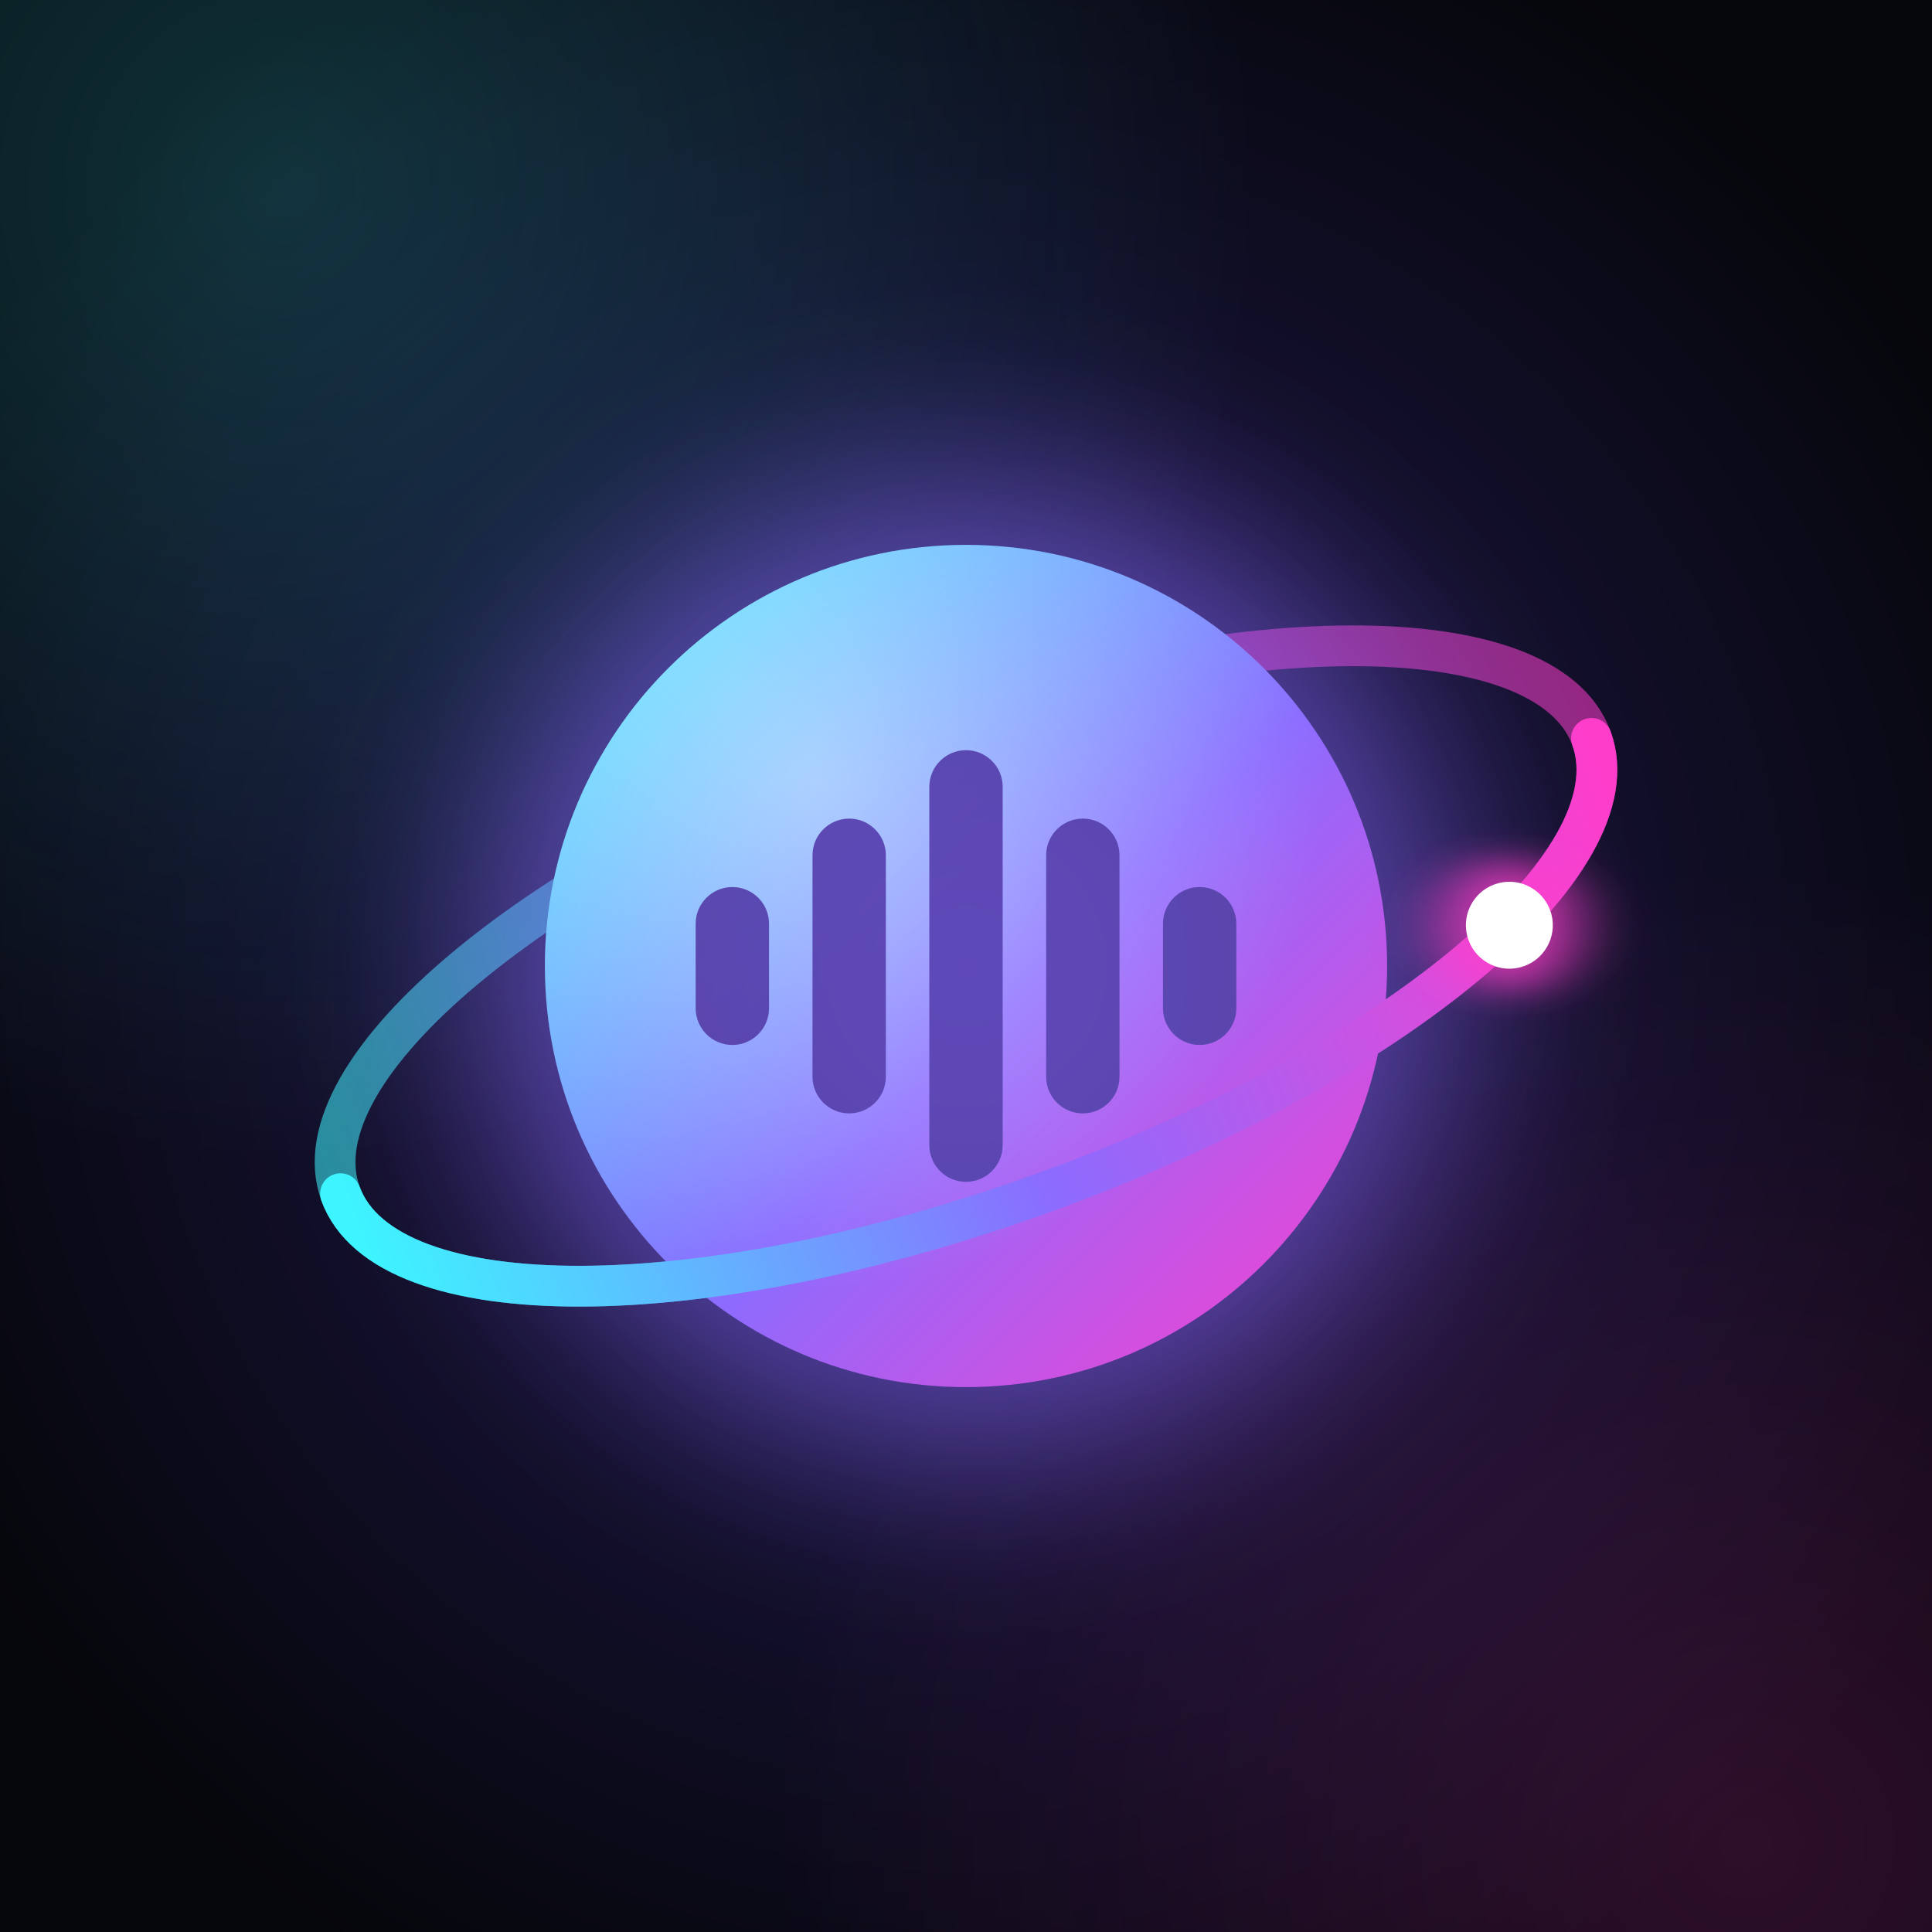
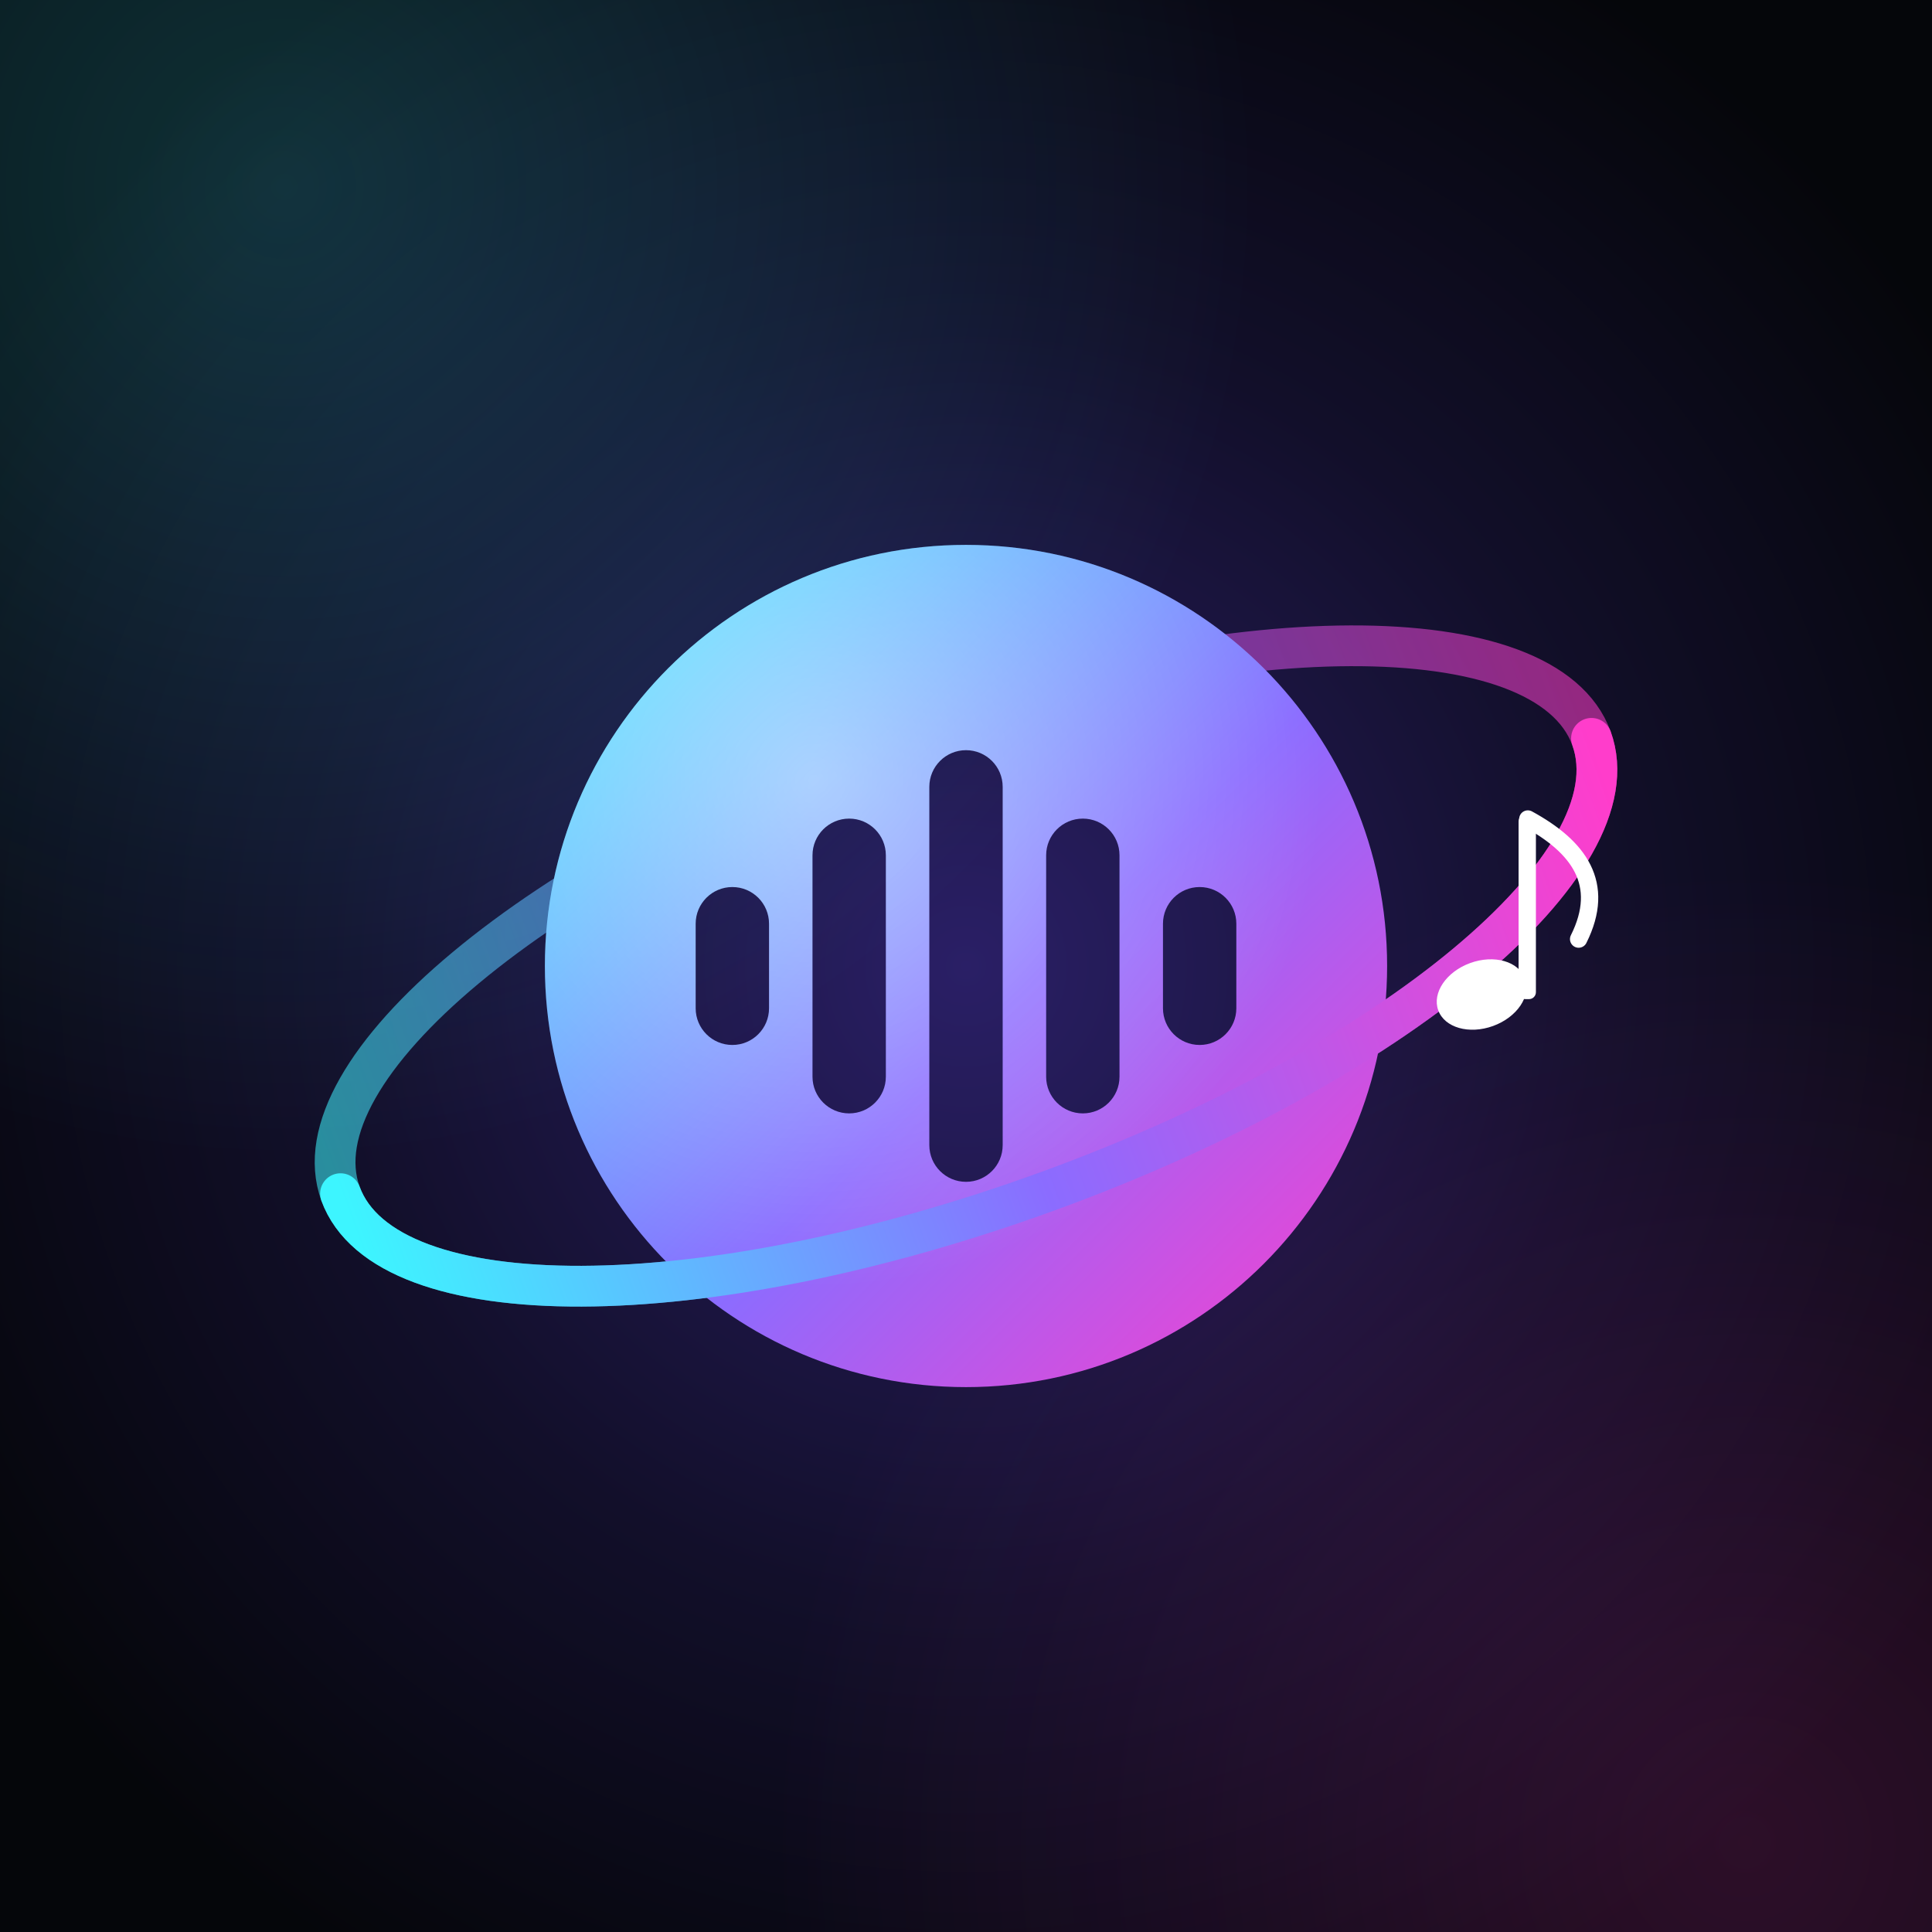
<svg xmlns="http://www.w3.org/2000/svg" width="1024" height="1024" viewBox="0 0 1024 1024">
  <defs>
    <radialGradient id="bg-glow" cx="0.5" cy="0.5" r="0.6">
      <stop offset="0" stop-color="#2A1F66" stop-opacity="1" />
      <stop offset="0.55" stop-color="#120F2A" stop-opacity="1" />
      <stop offset="1" stop-color="#05060A" stop-opacity="1" />
    </radialGradient>
    <radialGradient id="bg-cyan" cx="0.15" cy="0.1" r="0.5">
      <stop offset="0" stop-color="#3DF5FF" stop-opacity="0.18" />
      <stop offset="1" stop-color="#3DF5FF" stop-opacity="0" />
    </radialGradient>
    <radialGradient id="bg-mag" cx="0.9" cy="0.95" r="0.5">
      <stop offset="0" stop-color="#FF3DCB" stop-opacity="0.16" />
      <stop offset="1" stop-color="#FF3DCB" stop-opacity="0" />
    </radialGradient>
  </defs>
  <rect width="1024" height="1024" fill="url(#bg-glow)" />
  <rect width="1024" height="1024" fill="url(#bg-cyan)" />
  <rect width="1024" height="1024" fill="url(#bg-mag)" />
  <defs>
    <linearGradient id="i-disc" x1="0" y1="0" x2="1" y2="1">
      <stop offset="0" stop-color="#3DF5FF" />
      <stop offset="0.55" stop-color="#8B6CFF" />
      <stop offset="1" stop-color="#FF3DCB" />
    </linearGradient>
    <radialGradient id="i-shine" cx="0.32" cy="0.28" r="0.6">
      <stop offset="0" stop-color="#fff" stop-opacity="0.45" />
      <stop offset="1" stop-color="#fff" stop-opacity="0" />
    </radialGradient>
    <linearGradient id="i-ring" gradientUnits="userSpaceOnUse" x1="-352.8" y1="0" x2="352.8" y2="0">
      <stop offset="0" stop-color="#3DF5FF" />
      <stop offset="0.5" stop-color="#8B6CFF" />
      <stop offset="1" stop-color="#FF3DCB" />
    </linearGradient>
    <filter id="i-blur" x="-50%" y="-50%" width="200%" height="200%">
      <feGaussianBlur stdDeviation="50.4" />
    </filter>
-     <filter id="i-dotglow" x="-200%" y="-200%" width="500%" height="500%">
-       <feGaussianBlur stdDeviation="14.4" />
-     </filter>
    <mask id="i-cut">
      <rect width="100%" height="100%" fill="#fff" />
      <g fill="#000">
        <rect x="368.72" y="470.15" width="38.88" height="83.7" rx="19.44" />
        <rect x="430.64" y="433.88" width="38.88" height="156.24" rx="19.44" />
        <rect x="492.56" y="397.61" width="38.88" height="228.78" rx="19.44" />
        <rect x="554.48" y="433.88" width="38.88" height="156.24" rx="19.44" />
        <rect x="616.4" y="470.15" width="38.88" height="83.7" rx="19.44" />
      </g>
    </mask>
  </defs>
-   <circle cx="512" cy="512" r="256.68" fill="#8B6CFF" opacity="0.55" filter="url(#i-blur)" />
  <g transform="translate(512 512) rotate(-20)" fill="none" stroke="url(#i-ring)" stroke-width="21.6" stroke-linecap="round">
    <ellipse rx="352.8" ry="127.008" opacity="0.55" />
  </g>
  <g mask="url(#i-cut)">
    <circle cx="512" cy="512" r="223.2" fill="url(#i-disc)" />
    <circle cx="512" cy="512" r="223.2" fill="url(#i-shine)" />
  </g>
  <g transform="translate(512 512) rotate(-20)">
    <path d="M -352.8 0 A 352.8 127.008 0 0 0 352.8 0" fill="none" stroke="url(#i-ring)" stroke-width="21.6" stroke-linecap="round" />
-     <circle cx="278.01" cy="78.194" r="36" fill="#FF3DCB" opacity="0.8" filter="url(#i-dotglow)" />
-     <circle cx="278.01" cy="78.194" r="23.04" fill="#fff" />
+     <g transform="translate(278.0102 78.19393) rotate(20)">
+       <ellipse cx="-14.688" cy="36.72" rx="24.48" ry="17.748" transform="rotate(-20 -14.688 36.72)" fill="#fff" />
+       <rect x="4.896" y="-58.752" width="9.18" height="97.92" rx="3.672" fill="#fff" />
+       <path d="M 9.792 -56.304 C 36.72 -41.616, 51.408 -22.032, 36.72 7.344" fill="none" stroke="#fff" stroke-width="9.18" stroke-linecap="round" />
+     </g>
  </g>
</svg>
